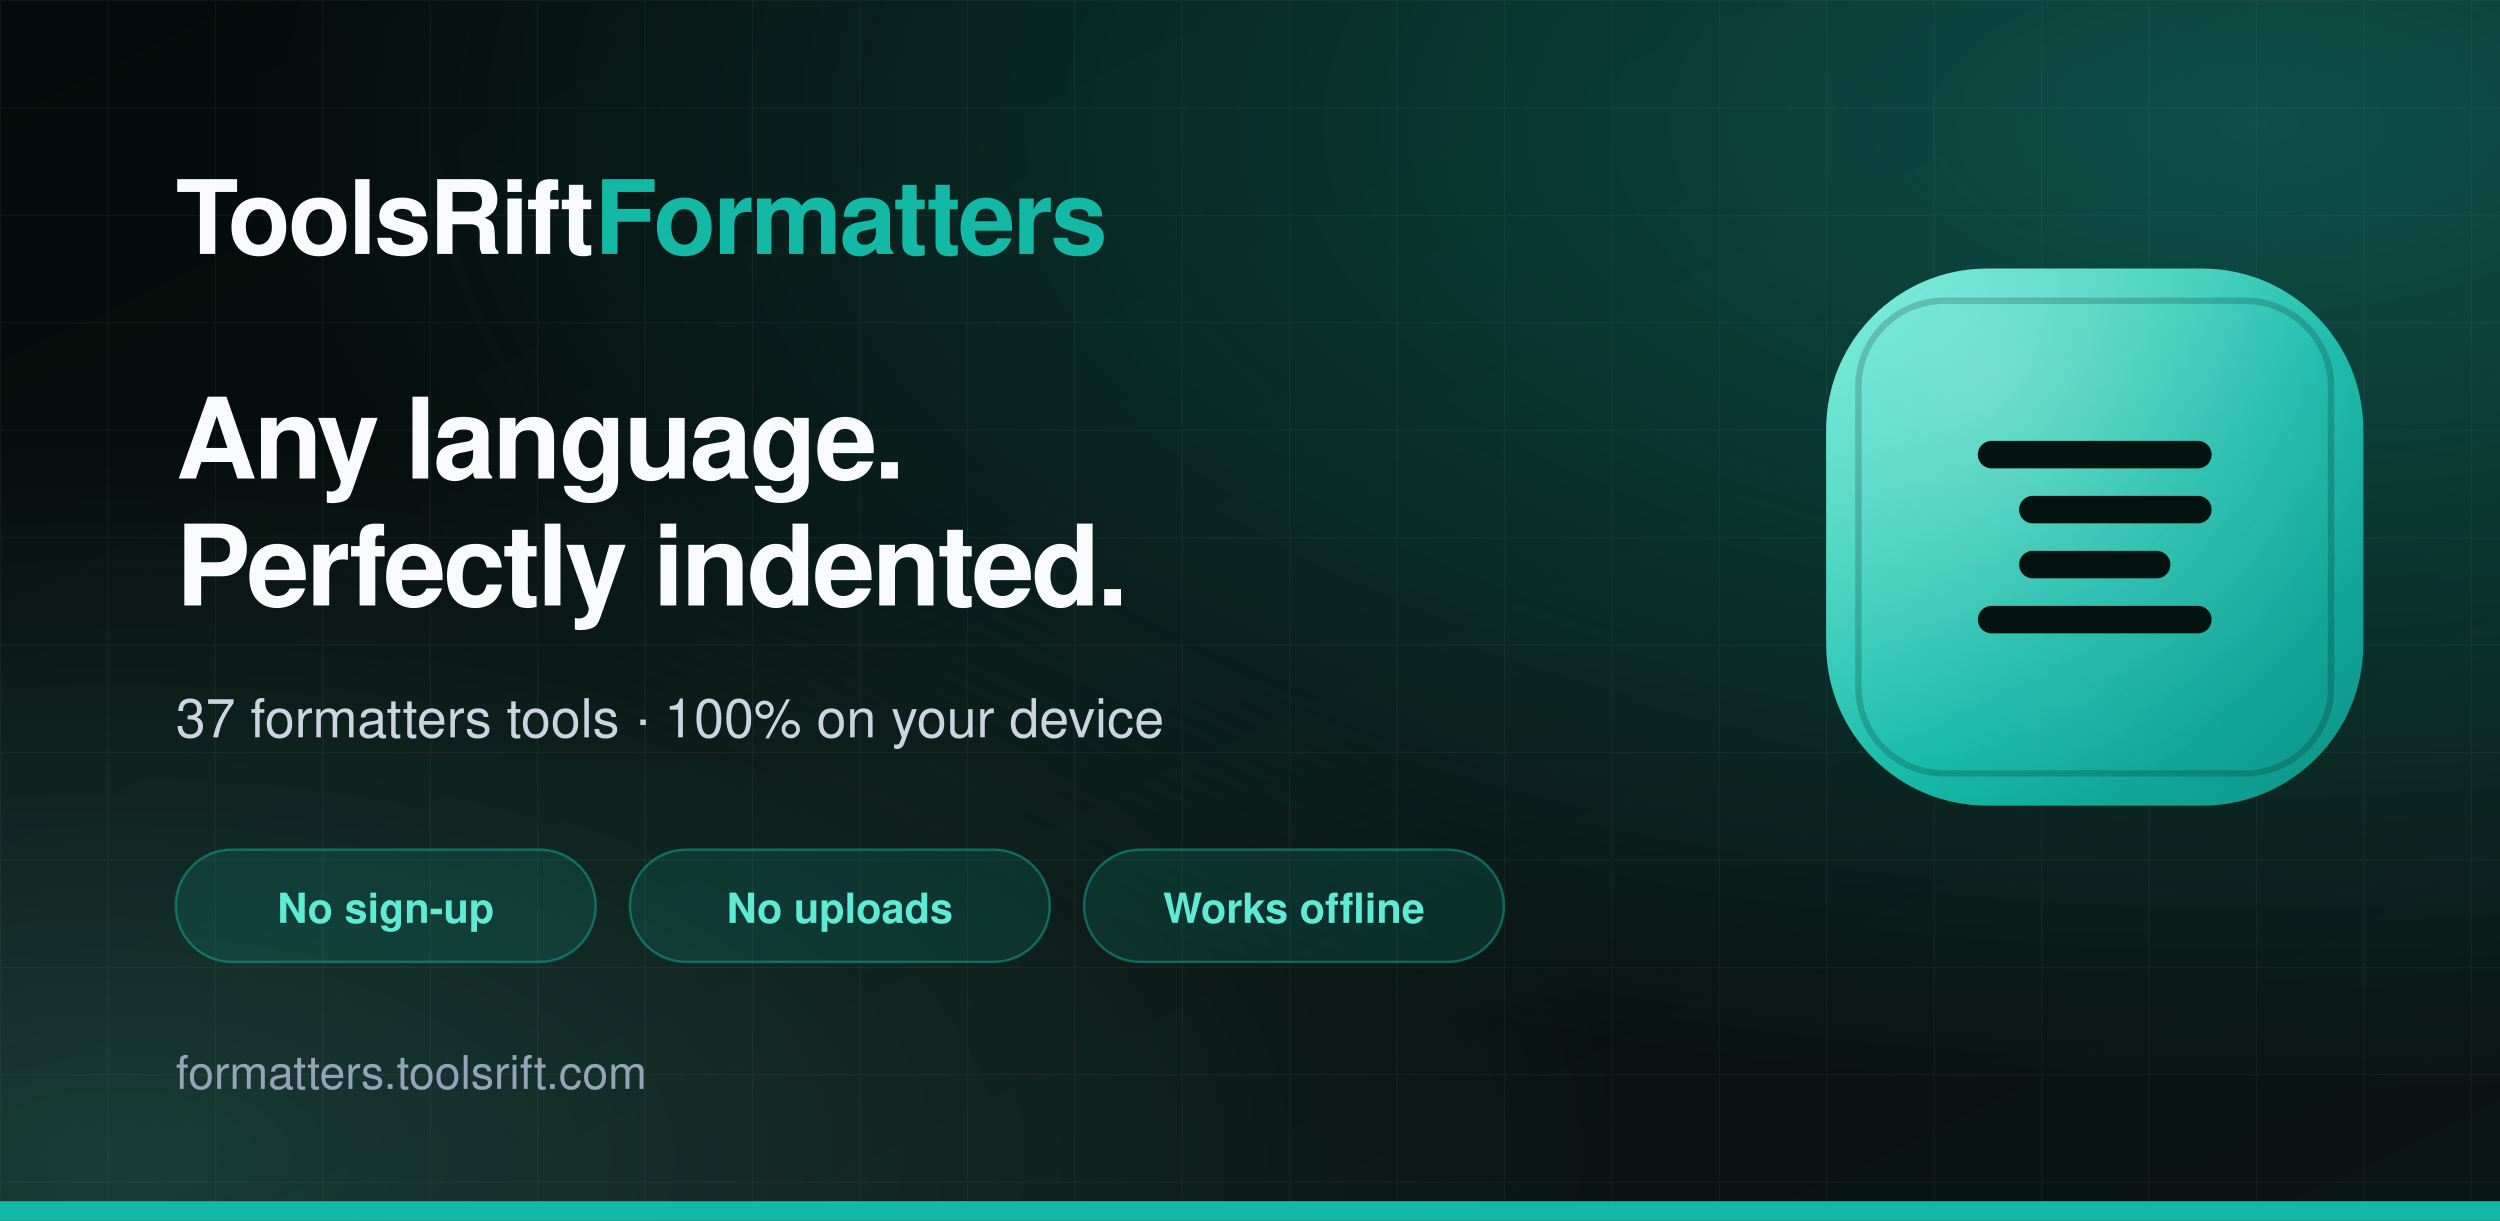
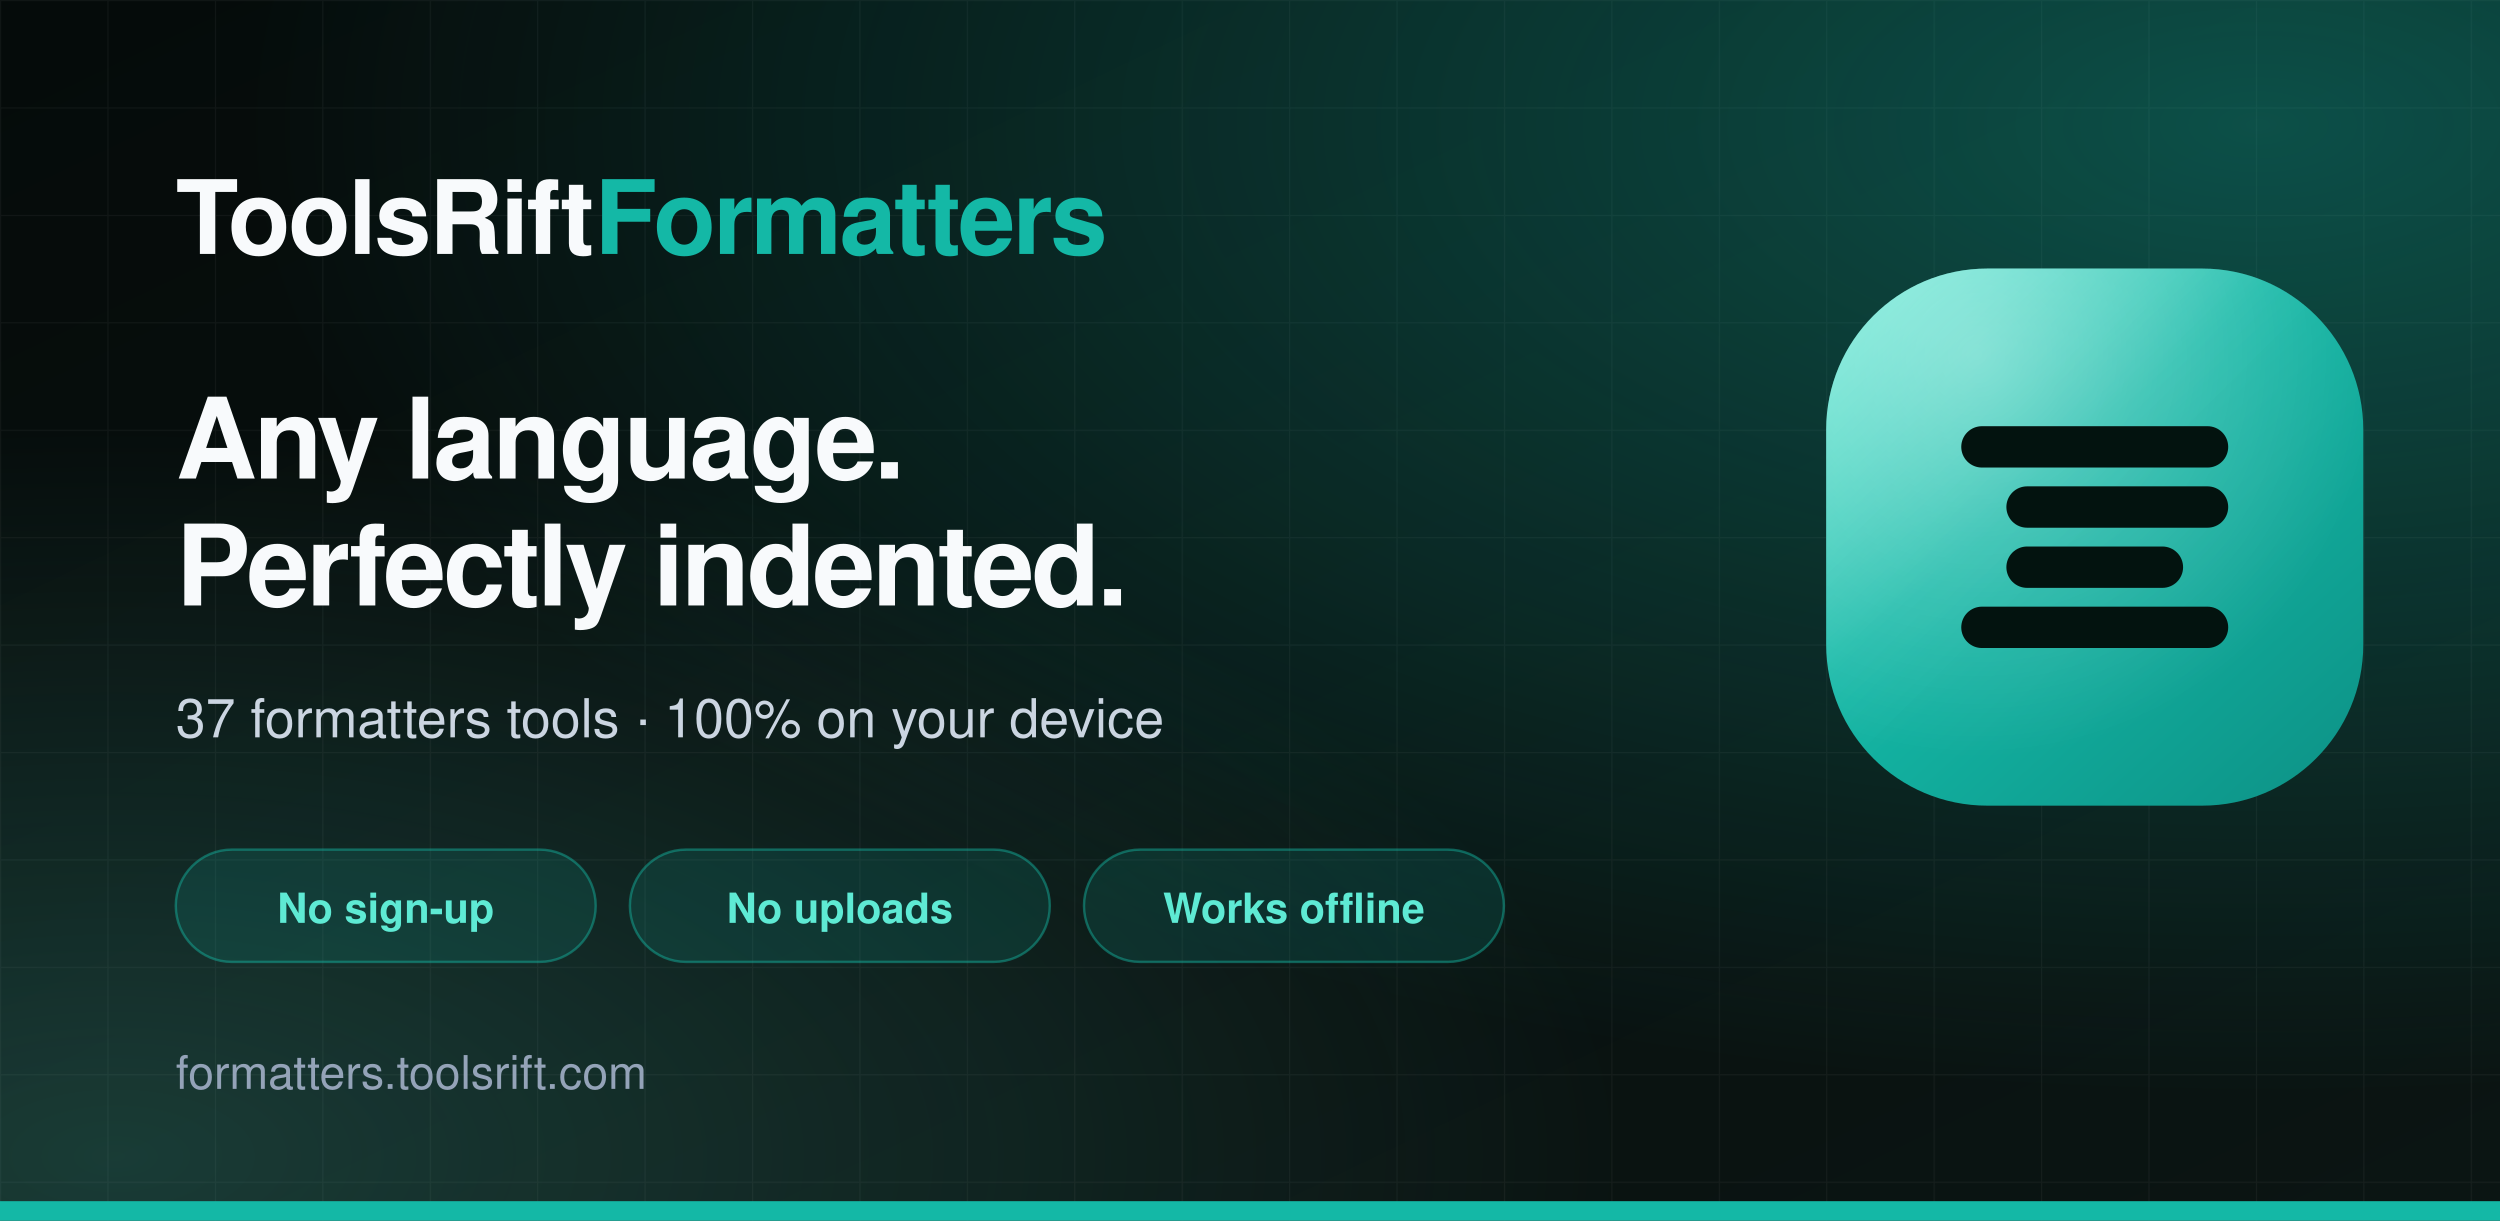
<svg xmlns="http://www.w3.org/2000/svg" viewBox="0 0 1024 500" width="1024" height="500">
  <defs>
    <linearGradient id="fbg" x1="0" y1="0" x2="1" y2="1">
      <stop offset="0" stop-color="#050B0A" />
      <stop offset="1" stop-color="#0B1513" />
    </linearGradient>
    <radialGradient id="fglow" cx="0.9" cy="0.1" r="0.8">
      <stop offset="0" stop-color="#14B8A6" stop-opacity="0.38" />
      <stop offset="1" stop-color="#14B8A6" stop-opacity="0" />
    </radialGradient>
    <radialGradient id="fglow2" cx="0.05" cy="0.95" r="0.6">
      <stop offset="0" stop-color="#5EEAD4" stop-opacity="0.2" />
      <stop offset="1" stop-color="#5EEAD4" stop-opacity="0" />
    </radialGradient>
    <pattern id="fgrid" width="44" height="44" patternUnits="userSpaceOnUse">
      <path d="M44 0H0v44" fill="none" stroke="#fff" stroke-opacity="0.045" />
    </pattern>
  </defs>
  <rect width="1024" height="500" fill="url(#fbg)" />
  <rect width="1024" height="500" fill="url(#fgrid)" />
  <rect width="1024" height="500" fill="url(#fglow)" />
  <rect width="1024" height="500" fill="url(#fglow2)" />
  <g transform="translate(748 110)">
    <defs>
-       <linearGradient id="fg-g" x1="0" y1="0" x2="1" y2="1">
+       <linearGradient id="fg-g" x1="0" y1="0" x2="0.9" y2="1">
        <stop offset="0" stop-color="#5EEAD4" />
-         <stop offset="0.55" stop-color="#14B8A6" />
+         <stop offset="0.42" stop-color="#14B8A6" />
        <stop offset="1" stop-color="#0D9488" />
      </linearGradient>
-       <radialGradient id="fg-hl" cx="0.3" cy="0.2" r="0.8">
-         <stop offset="0" stop-color="#fff" stop-opacity="0.28" />
+       <radialGradient id="fg-hl" cx="0.28" cy="0.16" r="0.75">
+         <stop offset="0" stop-color="#fff" stop-opacity="0.34" />
        <stop offset="1" stop-color="#fff" stop-opacity="0" />
      </radialGradient>
+       <linearGradient id="fg-sheen" x1="0" y1="0" x2="1" y2="1">
+         <stop offset="0" stop-color="#fff" stop-opacity="0.16" />
+         <stop offset="0.5" stop-color="#fff" stop-opacity="0" />
+       </linearGradient>
      <clipPath id="fg-c">
        <rect width="220" height="220" rx="66.0" />
      </clipPath>
    </defs>
    <g clip-path="url(#fg-c)">
      <rect width="220" height="220" fill="url(#fg-g)" />
      <rect width="220" height="220" fill="url(#fg-hl)" />
-       <rect x="13.2" y="13.2" width="193.6" height="193.6" rx="35.2" fill="none" stroke="#050B0A" stroke-opacity="0.18" stroke-width="2.64" />
+       <rect width="220" height="220" fill="url(#fg-sheen)" />
    </g>
-     <g transform="translate(39.60 39.60) scale(1.408)" color="#03130F">
-       <path d="M20 26h60M32 42h48M32 58h36M20 74h60" fill="none" stroke="currentColor" stroke-width="8" stroke-linecap="round" stroke-linejoin="round" />
+     <g transform="translate(33.00 33.00) scale(1.54)" color="#03130F">
+       <path d="M20 26h60M32 42h48M32 58h36M20 74h60" fill="none" stroke="currentColor" stroke-width="11" stroke-linecap="round" stroke-linejoin="round" />
    </g>
  </g>
  <text x="72" y="104" font-family="Sora, 'Segoe UI', system-ui, -apple-system, Helvetica, Arial, sans-serif" font-weight="800" font-size="42" letter-spacing="-1" fill="#F8FAFC">ToolsRift<tspan fill="#14B8A6"> Formatters</tspan>
  </text>
  <text x="72" y="196" font-family="Sora, 'Segoe UI', system-ui, -apple-system, Helvetica, Arial, sans-serif" font-weight="800" font-size="46" letter-spacing="-1.2" fill="#F8FAFC">Any language.</text>
  <text x="72" y="248" font-family="Sora, 'Segoe UI', system-ui, -apple-system, Helvetica, Arial, sans-serif" font-weight="800" font-size="46" letter-spacing="-1.2" fill="#F8FAFC">Perfectly indented.</text>
  <text x="72" y="302" font-family="Sora, 'Segoe UI', system-ui, -apple-system, Helvetica, Arial, sans-serif" font-weight="500" font-size="22" fill="#CBD5E1">37 formatters tools · 100% on your device</text>
  <g transform="translate(72 348)">
    <rect x="0" y="0" width="172" height="46" rx="23" fill="#14B8A6" fill-opacity="0.14" stroke="#14B8A6" stroke-opacity="0.45" />
    <text x="86" y="30" text-anchor="middle" font-family="Sora, 'Segoe UI', system-ui, -apple-system, Helvetica, Arial, sans-serif" font-weight="700" font-size="17" fill="#5EEAD4">No sign-up</text>
    <rect x="186" y="0" width="172" height="46" rx="23" fill="#14B8A6" fill-opacity="0.14" stroke="#14B8A6" stroke-opacity="0.45" />
    <text x="272" y="30" text-anchor="middle" font-family="Sora, 'Segoe UI', system-ui, -apple-system, Helvetica, Arial, sans-serif" font-weight="700" font-size="17" fill="#5EEAD4">No uploads</text>
    <rect x="372" y="0" width="172" height="46" rx="23" fill="#14B8A6" fill-opacity="0.14" stroke="#14B8A6" stroke-opacity="0.45" />
    <text x="458" y="30" text-anchor="middle" font-family="Sora, 'Segoe UI', system-ui, -apple-system, Helvetica, Arial, sans-serif" font-weight="700" font-size="17" fill="#5EEAD4">Works offline</text>
  </g>
  <text x="72" y="446" font-family="Sora, 'Segoe UI', system-ui, -apple-system, Helvetica, Arial, sans-serif" font-weight="500" font-size="19" fill="#94A3B8">formatters.toolsrift.com</text>
  <rect x="0" y="492" width="1024" height="8" fill="#14B8A6" />
</svg>
